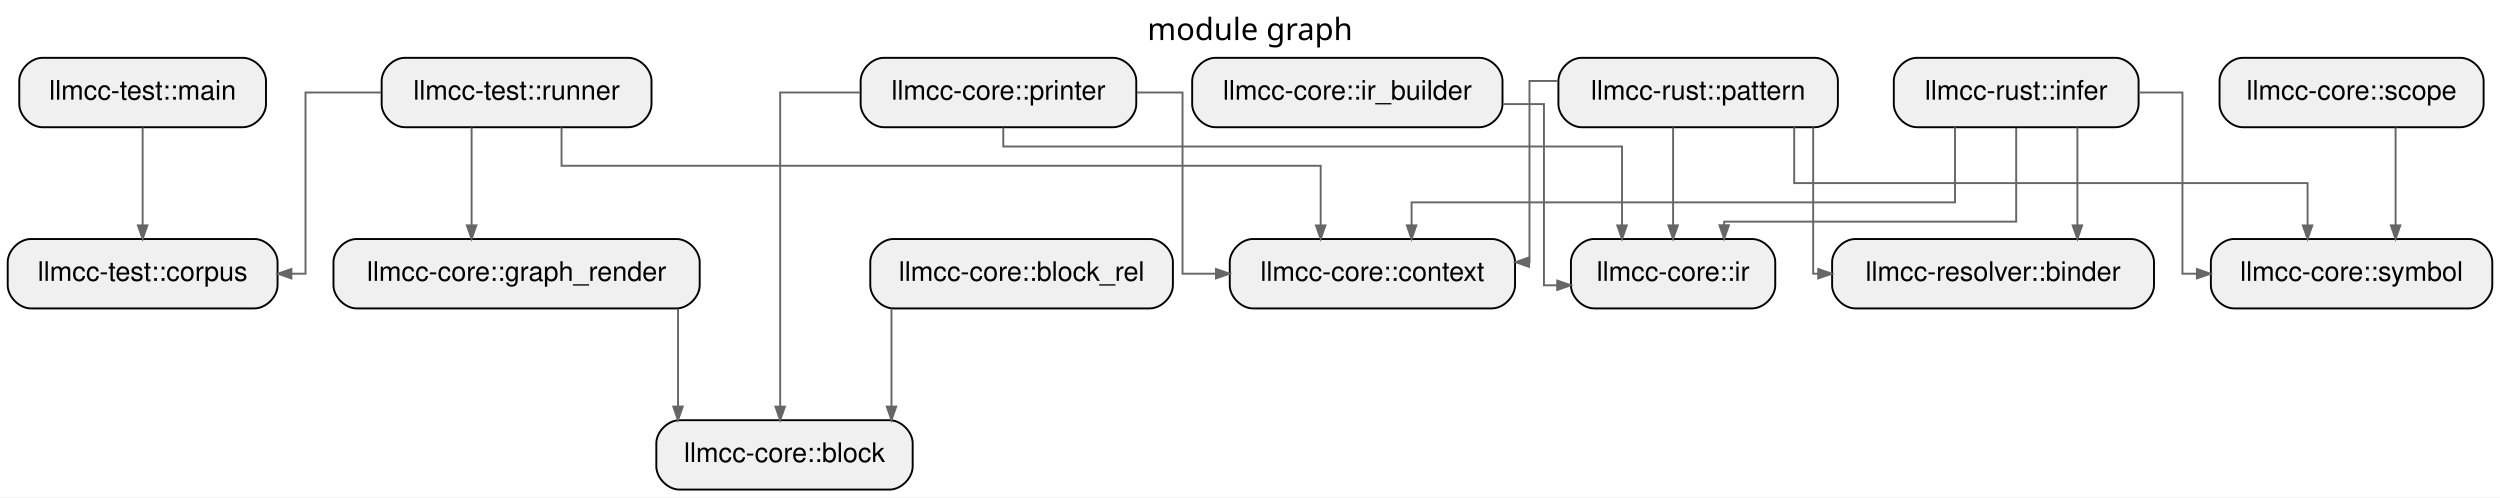
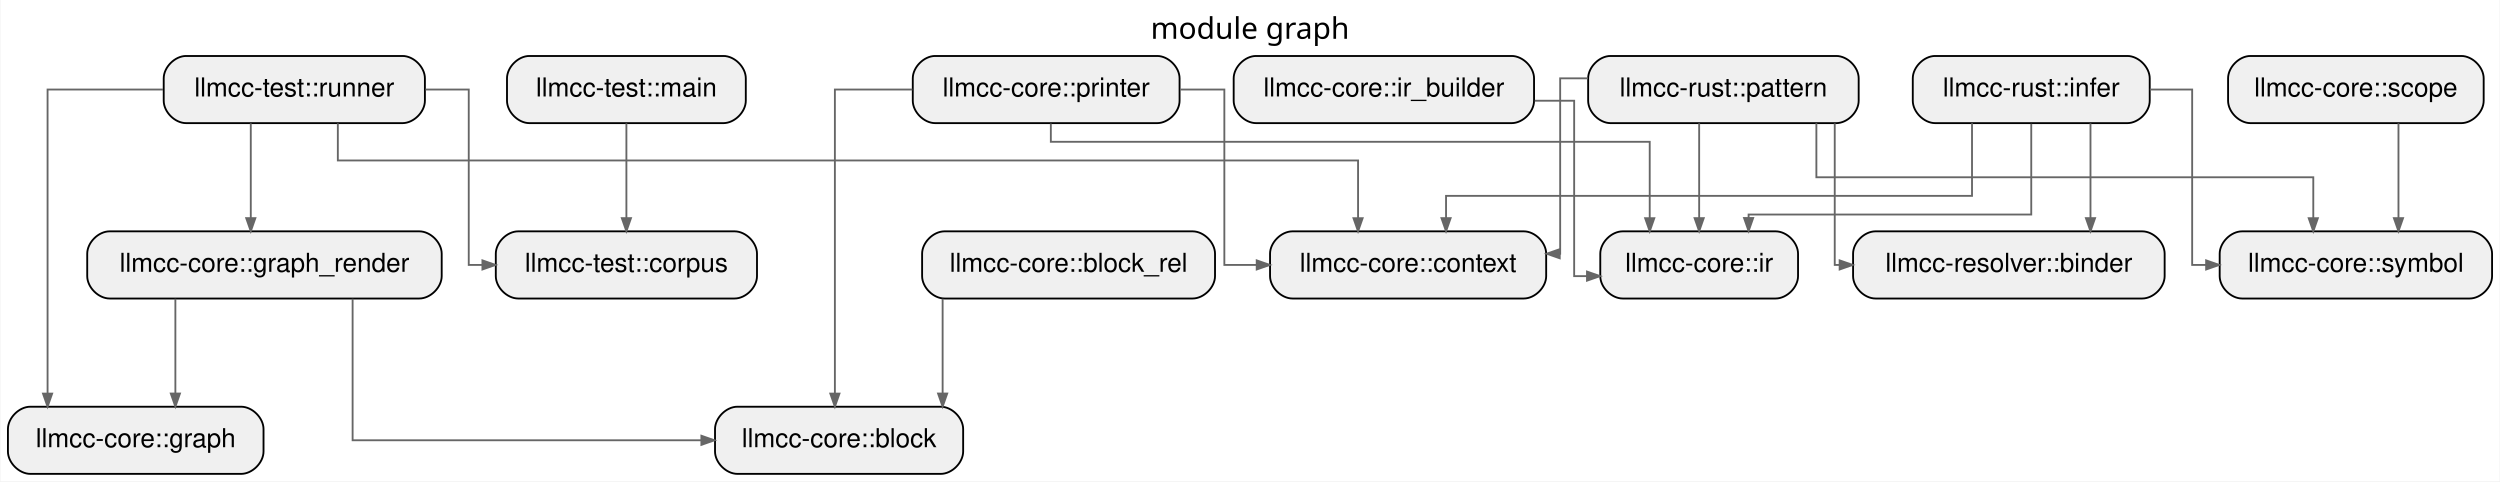
- <svg xmlns="http://www.w3.org/2000/svg" width="1297pt" height="258pt" viewBox="0.00 0.00 1297.00 258.00">
+ <svg xmlns="http://www.w3.org/2000/svg" width="1340pt" height="258pt" viewBox="0.00 0.00 1339.50 258.00">
  <g id="graph0" class="graph" transform="scale(1 1) rotate(0) translate(4 254)">
-     <polygon fill="white" stroke="transparent" points="-4,4 -4,-254 1293,-254 1293,4 -4,4" />
-     <text text-anchor="middle" x="644.5" y="-233.2" font-family="Helvetica Bold" font-size="16.00">module graph</text>
+     <polygon fill="white" stroke="transparent" points="-4,4 -4,-254 1335.5,-254 1335.5,4 -4,4" />
+     <text text-anchor="middle" x="665.75" y="-233.2" font-family="Helvetica Bold" font-size="16.00">module graph</text>
    <g id="node1" class="node">
-       <path fill="#f0f0f0" stroke="black" d="M457.5,-36C457.5,-36 348.5,-36 348.5,-36 342.5,-36 336.5,-30 336.5,-24 336.5,-24 336.5,-12 336.5,-12 336.5,-6 342.5,0 348.5,0 348.5,0 457.5,0 457.5,0 463.5,0 469.5,-6 469.5,-12 469.5,-12 469.5,-24 469.5,-24 469.5,-30 463.5,-36 457.5,-36" />
-       <text text-anchor="middle" x="403" y="-14.3" font-family="Helvetica,sans-Serif" font-size="14.00">llmcc-core::block</text>
+       <path fill="#f0f0f0" stroke="black" d="M500,-36C500,-36 391,-36 391,-36 385,-36 379,-30 379,-24 379,-24 379,-12 379,-12 379,-6 385,0 391,0 391,0 500,0 500,0 506,0 512,-6 512,-12 512,-12 512,-24 512,-24 512,-30 506,-36 500,-36" />
+       <text text-anchor="middle" x="445.5" y="-14.3" font-family="Helvetica,sans-Serif" font-size="14.00">llmcc-core::block</text>
    </g>
    <g id="node2" class="node">
-       <path fill="#f0f0f0" stroke="black" d="M592.5,-130C592.5,-130 459.5,-130 459.5,-130 453.5,-130 447.5,-124 447.5,-118 447.5,-118 447.5,-106 447.5,-106 447.5,-100 453.5,-94 459.5,-94 459.5,-94 592.5,-94 592.5,-94 598.5,-94 604.5,-100 604.5,-106 604.5,-106 604.5,-118 604.5,-118 604.5,-124 598.5,-130 592.5,-130" />
-       <text text-anchor="middle" x="526" y="-108.3" font-family="Helvetica,sans-Serif" font-size="14.00">llmcc-core::block_rel</text>
+       <path fill="#f0f0f0" stroke="black" d="M635,-130C635,-130 502,-130 502,-130 496,-130 490,-124 490,-118 490,-118 490,-106 490,-106 490,-100 496,-94 502,-94 502,-94 635,-94 635,-94 641,-94 647,-100 647,-106 647,-106 647,-118 647,-118 647,-124 641,-130 635,-130" />
+       <text text-anchor="middle" x="568.5" y="-108.3" font-family="Helvetica,sans-Serif" font-size="14.00">llmcc-core::block_rel</text>
    </g>
    <g id="edge1" class="edge">
-       <path fill="none" stroke="#666666" d="M458.5,-93.88C458.5,-93.88 458.5,-43.07 458.5,-43.07" />
-       <polygon fill="#666666" stroke="#666666" points="460.95,-43.07 458.5,-36.07 456.05,-43.07 460.95,-43.07" />
+       <path fill="none" stroke="#666666" d="M501,-93.88C501,-93.88 501,-43.07 501,-43.07" />
+       <polygon fill="#666666" stroke="#666666" points="503.45,-43.07 501,-36.07 498.55,-43.07 503.45,-43.07" />
    </g>
    <g id="node3" class="node">
-       <path fill="#f0f0f0" stroke="black" d="M770,-130C770,-130 646,-130 646,-130 640,-130 634,-124 634,-118 634,-118 634,-106 634,-106 634,-100 640,-94 646,-94 646,-94 770,-94 770,-94 776,-94 782,-100 782,-106 782,-106 782,-118 782,-118 782,-124 776,-130 770,-130" />
-       <text text-anchor="middle" x="708" y="-108.3" font-family="Helvetica,sans-Serif" font-size="14.00">llmcc-core::context</text>
+       <path fill="#f0f0f0" stroke="black" d="M812.5,-130C812.5,-130 688.5,-130 688.5,-130 682.5,-130 676.5,-124 676.5,-118 676.5,-118 676.5,-106 676.5,-106 676.5,-100 682.5,-94 688.5,-94 688.5,-94 812.5,-94 812.5,-94 818.5,-94 824.5,-100 824.5,-106 824.5,-106 824.5,-118 824.5,-118 824.5,-124 818.5,-130 812.5,-130" />
+       <text text-anchor="middle" x="750.5" y="-108.3" font-family="Helvetica,sans-Serif" font-size="14.00">llmcc-core::context</text>
    </g>
    <g id="node4" class="node">
-       <path fill="#f0f0f0" stroke="black" d="M347,-130C347,-130 181,-130 181,-130 175,-130 169,-124 169,-118 169,-118 169,-106 169,-106 169,-100 175,-94 181,-94 181,-94 347,-94 347,-94 353,-94 359,-100 359,-106 359,-106 359,-118 359,-118 359,-124 353,-130 347,-130" />
-       <text text-anchor="middle" x="264" y="-108.3" font-family="Helvetica,sans-Serif" font-size="14.00">llmcc-core::graph_render</text>
+       <path fill="#f0f0f0" stroke="black" d="M125,-36C125,-36 12,-36 12,-36 6,-36 0,-30 0,-24 0,-24 0,-12 0,-12 0,-6 6,0 12,0 12,0 125,0 125,0 131,0 137,-6 137,-12 137,-12 137,-24 137,-24 137,-30 131,-36 125,-36" />
+       <text text-anchor="middle" x="68.5" y="-14.3" font-family="Helvetica,sans-Serif" font-size="14.00">llmcc-core::graph</text>
+     </g>
+     <g id="node5" class="node">
+       <path fill="#f0f0f0" stroke="black" d="M220.5,-130C220.5,-130 54.5,-130 54.5,-130 48.5,-130 42.5,-124 42.5,-118 42.5,-118 42.5,-106 42.5,-106 42.5,-100 48.5,-94 54.5,-94 54.5,-94 220.5,-94 220.5,-94 226.5,-94 232.5,-100 232.5,-106 232.5,-106 232.5,-118 232.5,-118 232.5,-124 226.5,-130 220.5,-130" />
+       <text text-anchor="middle" x="137.5" y="-108.3" font-family="Helvetica,sans-Serif" font-size="14.00">llmcc-core::graph_render</text>
    </g>
    <g id="edge2" class="edge">
-       <path fill="none" stroke="#666666" d="M347.75,-93.88C347.75,-93.88 347.75,-43.07 347.75,-43.07" />
-       <polygon fill="#666666" stroke="#666666" points="350.2,-43.07 347.75,-36.07 345.3,-43.07 350.2,-43.07" />
+       <path fill="none" stroke="#666666" d="M184.75,-93.88C184.75,-66.56 184.75,-18 184.75,-18 184.75,-18 371.69,-18 371.69,-18" />
+       <polygon fill="#666666" stroke="#666666" points="371.69,-20.45 378.69,-18 371.69,-15.55 371.69,-20.45" />
    </g>
-     <g id="node5" class="node">
-       <path fill="#f0f0f0" stroke="black" d="M905,-130C905,-130 823,-130 823,-130 817,-130 811,-124 811,-118 811,-118 811,-106 811,-106 811,-100 817,-94 823,-94 823,-94 905,-94 905,-94 911,-94 917,-100 917,-106 917,-106 917,-118 917,-118 917,-124 911,-130 905,-130" />
-       <text text-anchor="middle" x="864" y="-108.3" font-family="Helvetica,sans-Serif" font-size="14.00">llmcc-core::ir</text>
+     <g id="edge3" class="edge">
+       <path fill="none" stroke="#666666" d="M89.75,-93.88C89.75,-93.88 89.75,-43.07 89.75,-43.07" />
+       <polygon fill="#666666" stroke="#666666" points="92.2,-43.07 89.75,-36.07 87.3,-43.07 92.2,-43.07" />
    </g>
    <g id="node6" class="node">
-       <path fill="#f0f0f0" stroke="black" d="M763.5,-224C763.5,-224 626.5,-224 626.5,-224 620.5,-224 614.5,-218 614.5,-212 614.5,-212 614.5,-200 614.5,-200 614.5,-194 620.5,-188 626.5,-188 626.5,-188 763.5,-188 763.5,-188 769.5,-188 775.5,-194 775.5,-200 775.5,-200 775.5,-212 775.5,-212 775.5,-218 769.5,-224 763.5,-224" />
-       <text text-anchor="middle" x="695" y="-202.3" font-family="Helvetica,sans-Serif" font-size="14.00">llmcc-core::ir_builder</text>
-     </g>
-     <g id="edge3" class="edge">
-       <path fill="none" stroke="#666666" d="M775.87,-200C788.25,-200 797,-200 797,-200 797,-200 797,-106 797,-106 797,-106 803.88,-106 803.88,-106" />
-       <polygon fill="#666666" stroke="#666666" points="803.88,-108.45 810.88,-106 803.88,-103.55 803.88,-108.45" />
+       <path fill="#f0f0f0" stroke="black" d="M947.5,-130C947.5,-130 865.5,-130 865.5,-130 859.5,-130 853.5,-124 853.5,-118 853.5,-118 853.5,-106 853.5,-106 853.5,-100 859.5,-94 865.5,-94 865.5,-94 947.5,-94 947.5,-94 953.5,-94 959.5,-100 959.5,-106 959.5,-106 959.5,-118 959.5,-118 959.5,-124 953.5,-130 947.5,-130" />
+       <text text-anchor="middle" x="906.5" y="-108.3" font-family="Helvetica,sans-Serif" font-size="14.00">llmcc-core::ir</text>
    </g>
    <g id="node7" class="node">
-       <path fill="#f0f0f0" stroke="black" d="M573.5,-224C573.5,-224 454.5,-224 454.5,-224 448.5,-224 442.5,-218 442.5,-212 442.5,-212 442.5,-200 442.5,-200 442.5,-194 448.5,-188 454.5,-188 454.5,-188 573.5,-188 573.5,-188 579.5,-188 585.5,-194 585.5,-200 585.5,-200 585.5,-212 585.5,-212 585.5,-218 579.5,-224 573.5,-224" />
-       <text text-anchor="middle" x="514" y="-202.3" font-family="Helvetica,sans-Serif" font-size="14.00">llmcc-core::printer</text>
+       <path fill="#f0f0f0" stroke="black" d="M806,-224C806,-224 669,-224 669,-224 663,-224 657,-218 657,-212 657,-212 657,-200 657,-200 657,-194 663,-188 669,-188 669,-188 806,-188 806,-188 812,-188 818,-194 818,-200 818,-200 818,-212 818,-212 818,-218 812,-224 806,-224" />
+       <text text-anchor="middle" x="737.5" y="-202.3" font-family="Helvetica,sans-Serif" font-size="14.00">llmcc-core::ir_builder</text>
    </g>
    <g id="edge4" class="edge">
-       <path fill="none" stroke="#666666" d="M442.28,-206C419.8,-206 400.75,-206 400.75,-206 400.75,-206 400.75,-43.03 400.75,-43.03" />
-       <polygon fill="#666666" stroke="#666666" points="403.2,-43.03 400.75,-36.03 398.3,-43.03 403.2,-43.03" />
+       <path fill="none" stroke="#666666" d="M818.37,-200C830.75,-200 839.5,-200 839.5,-200 839.5,-200 839.5,-106 839.5,-106 839.5,-106 846.38,-106 846.38,-106" />
+       <polygon fill="#666666" stroke="#666666" points="846.38,-108.45 853.38,-106 846.38,-103.55 846.38,-108.45" />
+     </g>
+     <g id="node8" class="node">
+       <path fill="#f0f0f0" stroke="black" d="M616,-224C616,-224 497,-224 497,-224 491,-224 485,-218 485,-212 485,-212 485,-200 485,-200 485,-194 491,-188 497,-188 497,-188 616,-188 616,-188 622,-188 628,-194 628,-200 628,-200 628,-212 628,-212 628,-218 622,-224 616,-224" />
+       <text text-anchor="middle" x="556.5" y="-202.3" font-family="Helvetica,sans-Serif" font-size="14.00">llmcc-core::printer</text>
    </g>
    <g id="edge5" class="edge">
-       <path fill="none" stroke="#666666" d="M585.89,-206C599.46,-206 609.5,-206 609.5,-206 609.5,-206 609.5,-112 609.5,-112 609.5,-112 626.85,-112 626.85,-112" />
-       <polygon fill="#666666" stroke="#666666" points="626.85,-114.45 633.85,-112 626.85,-109.55 626.85,-114.45" />
+       <path fill="none" stroke="#666666" d="M484.78,-206C462.3,-206 443.25,-206 443.25,-206 443.25,-206 443.25,-43.03 443.25,-43.03" />
+       <polygon fill="#666666" stroke="#666666" points="445.7,-43.03 443.25,-36.03 440.8,-43.03 445.7,-43.03" />
    </g>
    <g id="edge6" class="edge">
-       <path fill="none" stroke="#666666" d="M516.5,-187.79C516.5,-182.45 516.5,-178 516.5,-178 516.5,-178 837.5,-178 837.5,-178 837.5,-178 837.5,-137.03 837.5,-137.03" />
-       <polygon fill="#666666" stroke="#666666" points="839.95,-137.03 837.5,-130.03 835.05,-137.03 839.95,-137.03" />
+       <path fill="none" stroke="#666666" d="M628.39,-206C641.96,-206 652,-206 652,-206 652,-206 652,-112 652,-112 652,-112 669.35,-112 669.35,-112" />
+       <polygon fill="#666666" stroke="#666666" points="669.35,-114.45 676.35,-112 669.35,-109.55 669.35,-114.45" />
    </g>
-     <g id="node8" class="node">
-       <path fill="#f0f0f0" stroke="black" d="M1272.5,-224C1272.5,-224 1159.5,-224 1159.5,-224 1153.5,-224 1147.5,-218 1147.5,-212 1147.5,-212 1147.5,-200 1147.5,-200 1147.5,-194 1153.5,-188 1159.5,-188 1159.5,-188 1272.5,-188 1272.5,-188 1278.5,-188 1284.5,-194 1284.5,-200 1284.5,-200 1284.5,-212 1284.5,-212 1284.5,-218 1278.5,-224 1272.5,-224" />
-       <text text-anchor="middle" x="1216" y="-202.3" font-family="Helvetica,sans-Serif" font-size="14.00">llmcc-core::scope</text>
+     <g id="edge7" class="edge">
+       <path fill="none" stroke="#666666" d="M559,-187.79C559,-182.45 559,-178 559,-178 559,-178 880,-178 880,-178 880,-178 880,-137.03 880,-137.03" />
+       <polygon fill="#666666" stroke="#666666" points="882.45,-137.03 880,-130.03 877.55,-137.03 882.45,-137.03" />
    </g>
    <g id="node9" class="node">
-       <path fill="#f0f0f0" stroke="black" d="M1277,-130C1277,-130 1155,-130 1155,-130 1149,-130 1143,-124 1143,-118 1143,-118 1143,-106 1143,-106 1143,-100 1149,-94 1155,-94 1155,-94 1277,-94 1277,-94 1283,-94 1289,-100 1289,-106 1289,-106 1289,-118 1289,-118 1289,-124 1283,-130 1277,-130" />
-       <text text-anchor="middle" x="1216" y="-108.3" font-family="Helvetica,sans-Serif" font-size="14.00">llmcc-core::symbol</text>
-     </g>
-     <g id="edge7" class="edge">
-       <path fill="none" stroke="#666666" d="M1238.83,-187.88C1238.83,-187.88 1238.83,-137.07 1238.83,-137.07" />
-       <polygon fill="#666666" stroke="#666666" points="1241.28,-137.07 1238.83,-130.07 1236.38,-137.07 1241.28,-137.07" />
+       <path fill="#f0f0f0" stroke="black" d="M1315,-224C1315,-224 1202,-224 1202,-224 1196,-224 1190,-218 1190,-212 1190,-212 1190,-200 1190,-200 1190,-194 1196,-188 1202,-188 1202,-188 1315,-188 1315,-188 1321,-188 1327,-194 1327,-200 1327,-200 1327,-212 1327,-212 1327,-218 1321,-224 1315,-224" />
+       <text text-anchor="middle" x="1258.5" y="-202.3" font-family="Helvetica,sans-Serif" font-size="14.00">llmcc-core::scope</text>
    </g>
    <g id="node10" class="node">
-       <path fill="#f0f0f0" stroke="black" d="M1101.5,-130C1101.5,-130 958.5,-130 958.5,-130 952.5,-130 946.5,-124 946.5,-118 946.5,-118 946.5,-106 946.5,-106 946.5,-100 952.5,-94 958.5,-94 958.5,-94 1101.5,-94 1101.5,-94 1107.5,-94 1113.5,-100 1113.5,-106 1113.5,-106 1113.5,-118 1113.5,-118 1113.5,-124 1107.5,-130 1101.5,-130" />
-       <text text-anchor="middle" x="1030" y="-108.3" font-family="Helvetica,sans-Serif" font-size="14.00">llmcc-resolver::binder</text>
+       <path fill="#f0f0f0" stroke="black" d="M1319.5,-130C1319.5,-130 1197.5,-130 1197.5,-130 1191.5,-130 1185.5,-124 1185.5,-118 1185.5,-118 1185.5,-106 1185.5,-106 1185.5,-100 1191.5,-94 1197.5,-94 1197.5,-94 1319.5,-94 1319.5,-94 1325.5,-94 1331.5,-100 1331.5,-106 1331.5,-106 1331.5,-118 1331.5,-118 1331.5,-124 1325.5,-130 1319.5,-130" />
+       <text text-anchor="middle" x="1258.5" y="-108.3" font-family="Helvetica,sans-Serif" font-size="14.00">llmcc-core::symbol</text>
+     </g>
+     <g id="edge8" class="edge">
+       <path fill="none" stroke="#666666" d="M1281.33,-187.88C1281.33,-187.88 1281.33,-137.07 1281.33,-137.07" />
+       <polygon fill="#666666" stroke="#666666" points="1283.78,-137.07 1281.33,-130.07 1278.88,-137.07 1283.78,-137.07" />
    </g>
    <g id="node11" class="node">
-       <path fill="#f0f0f0" stroke="black" d="M1093.5,-224C1093.5,-224 990.5,-224 990.5,-224 984.5,-224 978.5,-218 978.5,-212 978.5,-212 978.5,-200 978.5,-200 978.5,-194 984.5,-188 990.5,-188 990.5,-188 1093.5,-188 1093.5,-188 1099.5,-188 1105.5,-194 1105.5,-200 1105.5,-200 1105.5,-212 1105.5,-212 1105.5,-218 1099.5,-224 1093.5,-224" />
-       <text text-anchor="middle" x="1042" y="-202.3" font-family="Helvetica,sans-Serif" font-size="14.00">llmcc-rust::infer</text>
+       <path fill="#f0f0f0" stroke="black" d="M1144,-130C1144,-130 1001,-130 1001,-130 995,-130 989,-124 989,-118 989,-118 989,-106 989,-106 989,-100 995,-94 1001,-94 1001,-94 1144,-94 1144,-94 1150,-94 1156,-100 1156,-106 1156,-106 1156,-118 1156,-118 1156,-124 1150,-130 1144,-130" />
+       <text text-anchor="middle" x="1072.5" y="-108.3" font-family="Helvetica,sans-Serif" font-size="14.00">llmcc-resolver::binder</text>
    </g>
-     <g id="edge8" class="edge">
-       <path fill="none" stroke="#666666" d="M1010.25,-187.96C1010.25,-171.27 1010.25,-149 1010.25,-149 1010.25,-149 728.33,-149 728.33,-149 728.33,-149 728.33,-137.07 728.33,-137.07" />
-       <polygon fill="#666666" stroke="#666666" points="730.78,-137.07 728.33,-130.07 725.88,-137.07 730.78,-137.07" />
+     <g id="node12" class="node">
+       <path fill="#f0f0f0" stroke="black" d="M1136,-224C1136,-224 1033,-224 1033,-224 1027,-224 1021,-218 1021,-212 1021,-212 1021,-200 1021,-200 1021,-194 1027,-188 1033,-188 1033,-188 1136,-188 1136,-188 1142,-188 1148,-194 1148,-200 1148,-200 1148,-212 1148,-212 1148,-218 1142,-224 1136,-224" />
+       <text text-anchor="middle" x="1084.5" y="-202.3" font-family="Helvetica,sans-Serif" font-size="14.00">llmcc-rust::infer</text>
    </g>
    <g id="edge9" class="edge">
-       <path fill="none" stroke="#666666" d="M1042,-187.69C1042,-167.85 1042,-139 1042,-139 1042,-139 890.5,-139 890.5,-139 890.5,-139 890.5,-137.16 890.5,-137.16" />
-       <polygon fill="#666666" stroke="#666666" points="892.95,-137.16 890.5,-130.16 888.05,-137.16 892.95,-137.16" />
+       <path fill="none" stroke="#666666" d="M1052.75,-187.96C1052.75,-171.27 1052.75,-149 1052.75,-149 1052.75,-149 770.83,-149 770.83,-149 770.83,-149 770.83,-137.07 770.83,-137.07" />
+       <polygon fill="#666666" stroke="#666666" points="773.28,-137.07 770.83,-130.07 768.38,-137.07 773.28,-137.07" />
    </g>
    <g id="edge10" class="edge">
-       <path fill="none" stroke="#666666" d="M1105.59,-206C1118.52,-206 1128.25,-206 1128.25,-206 1128.25,-206 1128.25,-112 1128.25,-112 1128.25,-112 1135.74,-112 1135.74,-112" />
-       <polygon fill="#666666" stroke="#666666" points="1135.74,-114.45 1142.74,-112 1135.74,-109.55 1135.74,-114.45" />
+       <path fill="none" stroke="#666666" d="M1084.5,-187.69C1084.5,-167.85 1084.5,-139 1084.5,-139 1084.5,-139 933,-139 933,-139 933,-139 933,-137.16 933,-137.16" />
+       <polygon fill="#666666" stroke="#666666" points="935.45,-137.16 933,-130.16 930.55,-137.16 935.45,-137.16" />
    </g>
    <g id="edge11" class="edge">
-       <path fill="none" stroke="#666666" d="M1073.75,-187.88C1073.75,-187.88 1073.75,-137.07 1073.75,-137.07" />
-       <polygon fill="#666666" stroke="#666666" points="1076.2,-137.07 1073.75,-130.07 1071.3,-137.07 1076.2,-137.07" />
-     </g>
-     <g id="node12" class="node">
-       <path fill="#f0f0f0" stroke="black" d="M937.5,-224C937.5,-224 816.5,-224 816.5,-224 810.5,-224 804.5,-218 804.5,-212 804.5,-212 804.5,-200 804.5,-200 804.5,-194 810.5,-188 816.5,-188 816.5,-188 937.5,-188 937.5,-188 943.5,-188 949.5,-194 949.5,-200 949.5,-200 949.5,-212 949.5,-212 949.5,-218 943.5,-224 937.5,-224" />
-       <text text-anchor="middle" x="877" y="-202.3" font-family="Helvetica,sans-Serif" font-size="14.00">llmcc-rust::pattern</text>
+       <path fill="none" stroke="#666666" d="M1148.09,-206C1161.02,-206 1170.75,-206 1170.75,-206 1170.75,-206 1170.75,-112 1170.75,-112 1170.75,-112 1178.24,-112 1178.24,-112" />
+       <polygon fill="#666666" stroke="#666666" points="1178.24,-114.45 1185.24,-112 1178.24,-109.55 1178.24,-114.45" />
    </g>
    <g id="edge12" class="edge">
-       <path fill="none" stroke="#666666" d="M804.34,-212C795.49,-212 789.5,-212 789.5,-212 789.5,-212 789.5,-118 789.5,-118 789.5,-118 788.78,-118 788.78,-118" />
-       <polygon fill="#666666" stroke="#666666" points="789.27,-115.55 782.27,-118 789.27,-120.45 789.27,-115.55" />
+       <path fill="none" stroke="#666666" d="M1116.25,-187.88C1116.25,-187.88 1116.25,-137.07 1116.25,-137.07" />
+       <polygon fill="#666666" stroke="#666666" points="1118.7,-137.07 1116.25,-130.07 1113.8,-137.07 1118.7,-137.07" />
+     </g>
+     <g id="node13" class="node">
+       <path fill="#f0f0f0" stroke="black" d="M980,-224C980,-224 859,-224 859,-224 853,-224 847,-218 847,-212 847,-212 847,-200 847,-200 847,-194 853,-188 859,-188 859,-188 980,-188 980,-188 986,-188 992,-194 992,-200 992,-200 992,-212 992,-212 992,-218 986,-224 980,-224" />
+       <text text-anchor="middle" x="919.5" y="-202.3" font-family="Helvetica,sans-Serif" font-size="14.00">llmcc-rust::pattern</text>
    </g>
    <g id="edge13" class="edge">
-       <path fill="none" stroke="#666666" d="M864,-187.88C864,-187.88 864,-137.07 864,-137.07" />
-       <polygon fill="#666666" stroke="#666666" points="866.45,-137.07 864,-130.07 861.55,-137.07 866.45,-137.07" />
+       <path fill="none" stroke="#666666" d="M846.84,-212C837.99,-212 832,-212 832,-212 832,-212 832,-118 832,-118 832,-118 831.28,-118 831.28,-118" />
+       <polygon fill="#666666" stroke="#666666" points="831.77,-115.55 824.77,-118 831.77,-120.45 831.77,-115.55" />
    </g>
    <g id="edge14" class="edge">
-       <path fill="none" stroke="#666666" d="M926.83,-187.96C926.83,-174.71 926.83,-159 926.83,-159 926.83,-159 1193.17,-159 1193.17,-159 1193.17,-159 1193.17,-137.04 1193.17,-137.04" />
-       <polygon fill="#666666" stroke="#666666" points="1195.62,-137.04 1193.17,-130.04 1190.72,-137.04 1195.62,-137.04" />
+       <path fill="none" stroke="#666666" d="M906.5,-187.88C906.5,-187.88 906.5,-137.07 906.5,-137.07" />
+       <polygon fill="#666666" stroke="#666666" points="908.95,-137.07 906.5,-130.07 904.05,-137.07 908.95,-137.07" />
    </g>
    <g id="edge15" class="edge">
-       <path fill="none" stroke="#666666" d="M936.67,-187.88C936.67,-160.56 936.67,-112 936.67,-112 936.67,-112 939.3,-112 939.3,-112" />
-       <polygon fill="#666666" stroke="#666666" points="939.3,-114.45 946.3,-112 939.3,-109.55 939.3,-114.45" />
+       <path fill="none" stroke="#666666" d="M969.33,-187.96C969.33,-174.71 969.33,-159 969.33,-159 969.33,-159 1235.67,-159 1235.67,-159 1235.67,-159 1235.67,-137.04 1235.67,-137.04" />
+       <polygon fill="#666666" stroke="#666666" points="1238.12,-137.04 1235.67,-130.04 1233.22,-137.04 1238.12,-137.04" />
    </g>
-     <g id="node13" class="node">
-       <path fill="#f0f0f0" stroke="black" d="M128,-130C128,-130 12,-130 12,-130 6,-130 0,-124 0,-118 0,-118 0,-106 0,-106 0,-100 6,-94 12,-94 12,-94 128,-94 128,-94 134,-94 140,-100 140,-106 140,-106 140,-118 140,-118 140,-124 134,-130 128,-130" />
-       <text text-anchor="middle" x="70" y="-108.3" font-family="Helvetica,sans-Serif" font-size="14.00">llmcc-test::corpus</text>
+     <g id="edge16" class="edge">
+       <path fill="none" stroke="#666666" d="M979.17,-187.88C979.17,-160.56 979.17,-112 979.17,-112 979.17,-112 981.8,-112 981.8,-112" />
+       <polygon fill="#666666" stroke="#666666" points="981.8,-114.45 988.8,-112 981.8,-109.55 981.8,-114.45" />
    </g>
    <g id="node14" class="node">
-       <path fill="#f0f0f0" stroke="black" d="M122,-224C122,-224 18,-224 18,-224 12,-224 6,-218 6,-212 6,-212 6,-200 6,-200 6,-194 12,-188 18,-188 18,-188 122,-188 122,-188 128,-188 134,-194 134,-200 134,-200 134,-212 134,-212 134,-218 128,-224 122,-224" />
-       <text text-anchor="middle" x="70" y="-202.3" font-family="Helvetica,sans-Serif" font-size="14.00">llmcc-test::main</text>
-     </g>
-     <g id="edge16" class="edge">
-       <path fill="none" stroke="#666666" d="M70,-187.88C70,-187.88 70,-137.07 70,-137.07" />
-       <polygon fill="#666666" stroke="#666666" points="72.45,-137.07 70,-130.07 67.55,-137.07 72.45,-137.07" />
+       <path fill="#f0f0f0" stroke="black" d="M389.5,-130C389.5,-130 273.5,-130 273.5,-130 267.5,-130 261.5,-124 261.5,-118 261.5,-118 261.5,-106 261.5,-106 261.5,-100 267.5,-94 273.5,-94 273.5,-94 389.5,-94 389.5,-94 395.5,-94 401.5,-100 401.5,-106 401.5,-106 401.5,-118 401.5,-118 401.5,-124 395.5,-130 389.5,-130" />
+       <text text-anchor="middle" x="331.5" y="-108.3" font-family="Helvetica,sans-Serif" font-size="14.00">llmcc-test::corpus</text>
    </g>
    <g id="node15" class="node">
-       <path fill="#f0f0f0" stroke="black" d="M322,-224C322,-224 206,-224 206,-224 200,-224 194,-218 194,-212 194,-212 194,-200 194,-200 194,-194 200,-188 206,-188 206,-188 322,-188 322,-188 328,-188 334,-194 334,-200 334,-200 334,-212 334,-212 334,-218 328,-224 322,-224" />
-       <text text-anchor="middle" x="264" y="-202.3" font-family="Helvetica,sans-Serif" font-size="14.00">llmcc-test::runner</text>
+       <path fill="#f0f0f0" stroke="black" d="M383.5,-224C383.5,-224 279.5,-224 279.5,-224 273.5,-224 267.5,-218 267.5,-212 267.5,-212 267.5,-200 267.5,-200 267.5,-194 273.5,-188 279.5,-188 279.5,-188 383.5,-188 383.5,-188 389.5,-188 395.5,-194 395.5,-200 395.5,-200 395.5,-212 395.5,-212 395.5,-218 389.5,-224 383.5,-224" />
+       <text text-anchor="middle" x="331.5" y="-202.3" font-family="Helvetica,sans-Serif" font-size="14.00">llmcc-test::main</text>
    </g>
    <g id="edge17" class="edge">
-       <path fill="none" stroke="#666666" d="M287.33,-187.89C287.33,-178.1 287.33,-168 287.33,-168 287.33,-168 681.17,-168 681.17,-168 681.17,-168 681.17,-137.03 681.17,-137.03" />
-       <polygon fill="#666666" stroke="#666666" points="683.62,-137.03 681.17,-130.03 678.72,-137.03 683.62,-137.03" />
+       <path fill="none" stroke="#666666" d="M331.5,-187.88C331.5,-187.88 331.5,-137.07 331.5,-137.07" />
+       <polygon fill="#666666" stroke="#666666" points="333.95,-137.07 331.5,-130.07 329.05,-137.07 333.95,-137.07" />
+     </g>
+     <g id="node16" class="node">
+       <path fill="#f0f0f0" stroke="black" d="M211.5,-224C211.5,-224 95.5,-224 95.5,-224 89.5,-224 83.5,-218 83.5,-212 83.5,-212 83.5,-200 83.5,-200 83.5,-194 89.5,-188 95.5,-188 95.5,-188 211.5,-188 211.5,-188 217.5,-188 223.5,-194 223.5,-200 223.5,-200 223.5,-212 223.5,-212 223.5,-218 217.5,-224 211.5,-224" />
+       <text text-anchor="middle" x="153.5" y="-202.3" font-family="Helvetica,sans-Serif" font-size="14.00">llmcc-test::runner</text>
    </g>
    <g id="edge18" class="edge">
-       <path fill="none" stroke="#666666" d="M240.67,-187.88C240.67,-187.88 240.67,-137.07 240.67,-137.07" />
-       <polygon fill="#666666" stroke="#666666" points="243.12,-137.07 240.67,-130.07 238.22,-137.07 243.12,-137.07" />
+       <path fill="none" stroke="#666666" d="M176.83,-187.89C176.83,-178.1 176.83,-168 176.83,-168 176.83,-168 723.67,-168 723.67,-168 723.67,-168 723.67,-137.03 723.67,-137.03" />
+       <polygon fill="#666666" stroke="#666666" points="726.12,-137.03 723.67,-130.03 721.22,-137.03 726.12,-137.03" />
    </g>
    <g id="edge19" class="edge">
-       <path fill="none" stroke="#666666" d="M193.72,-206C172.4,-206 154.5,-206 154.5,-206 154.5,-206 154.5,-112 154.5,-112 154.5,-112 147.17,-112 147.17,-112" />
-       <polygon fill="#666666" stroke="#666666" points="147.17,-109.55 140.17,-112 147.17,-114.45 147.17,-109.55" />
+       <path fill="none" stroke="#666666" d="M83.12,-206C51.53,-206 21.25,-206 21.25,-206 21.25,-206 21.25,-43.03 21.25,-43.03" />
+       <polygon fill="#666666" stroke="#666666" points="23.7,-43.03 21.25,-36.03 18.8,-43.03 23.7,-43.03" />
+     </g>
+     <g id="edge20" class="edge">
+       <path fill="none" stroke="#666666" d="M130.17,-187.88C130.17,-187.88 130.17,-137.07 130.17,-137.07" />
+       <polygon fill="#666666" stroke="#666666" points="132.62,-137.07 130.17,-130.07 127.72,-137.07 132.62,-137.07" />
+     </g>
+     <g id="edge21" class="edge">
+       <path fill="none" stroke="#666666" d="M223.89,-206C237.17,-206 247,-206 247,-206 247,-206 247,-112 247,-112 247,-112 254.33,-112 254.33,-112" />
+       <polygon fill="#666666" stroke="#666666" points="254.33,-114.45 261.33,-112 254.33,-109.55 254.33,-114.45" />
    </g>
  </g>
</svg>
